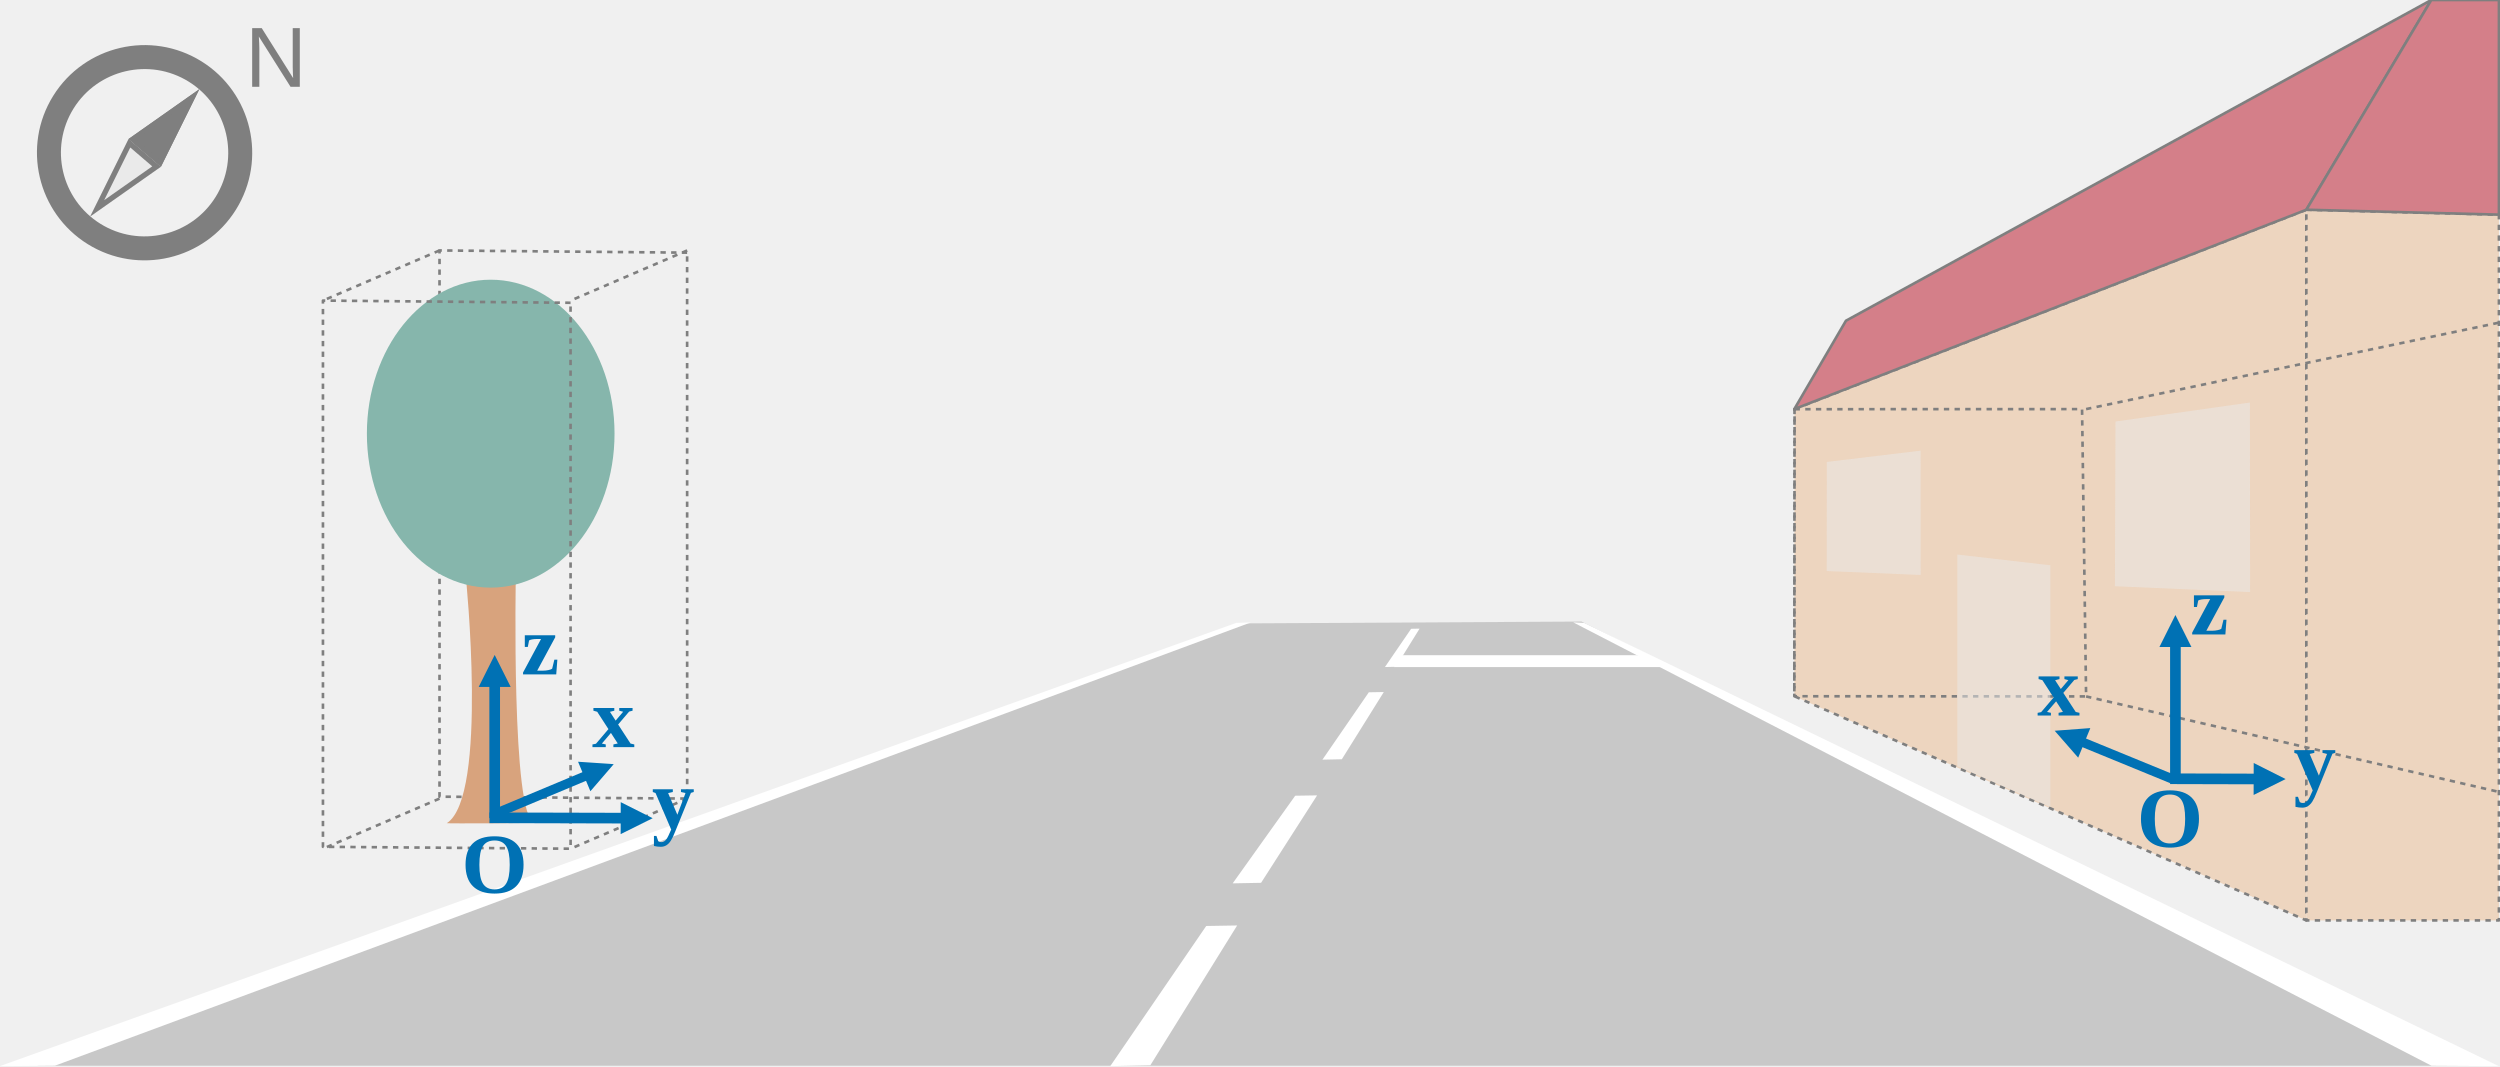
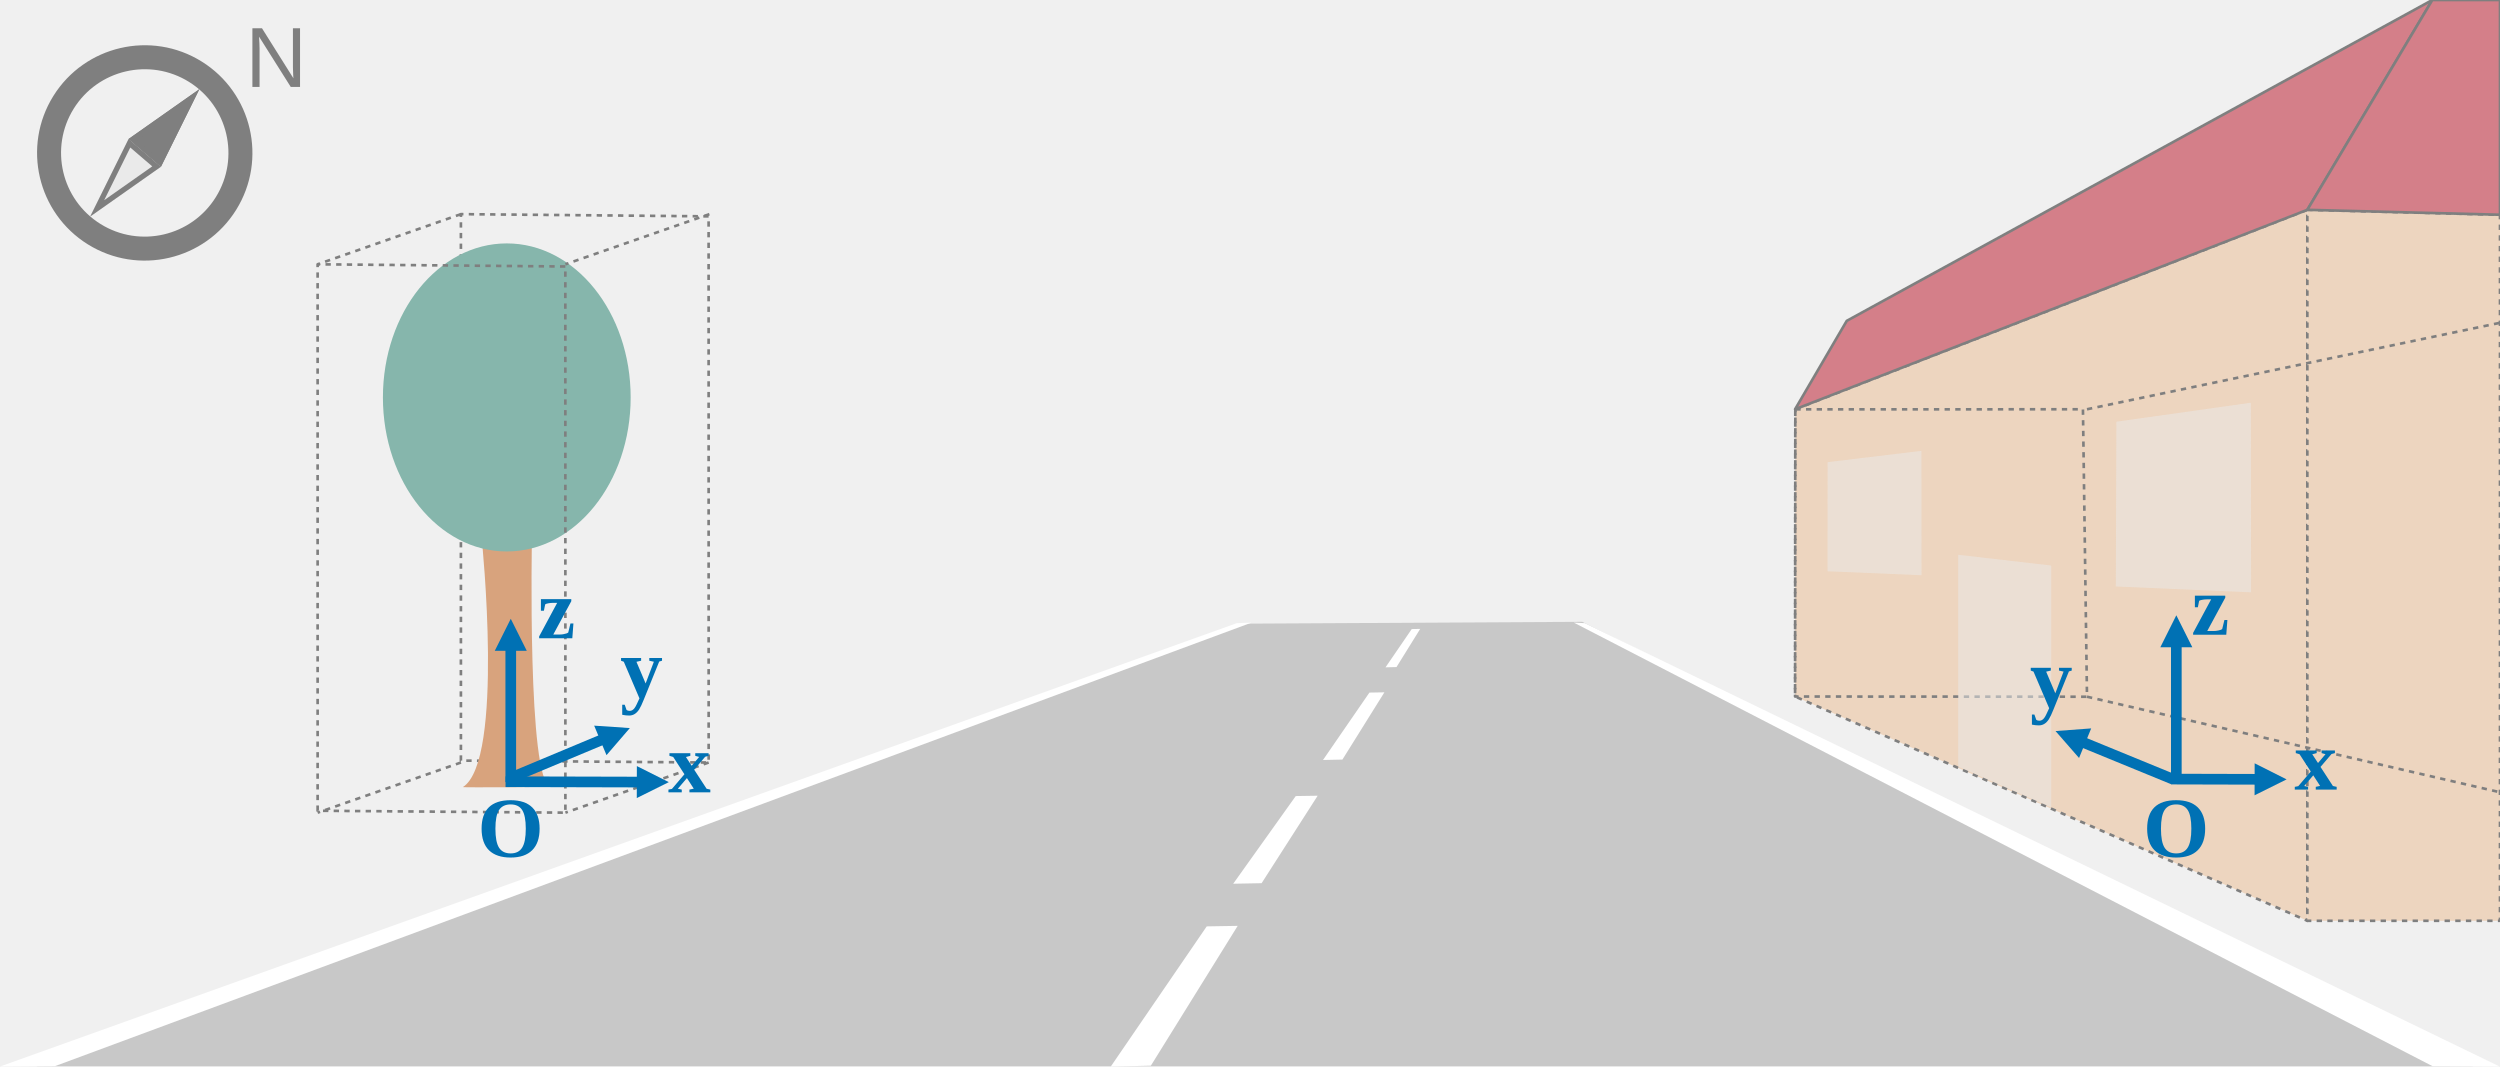
- <svg xmlns="http://www.w3.org/2000/svg" width="100%" height="100%" viewBox="0 0 1955 834" version="1.1" xml:space="preserve" style="fill-rule:evenodd;clip-rule:evenodd;stroke-linejoin:round;stroke-miterlimit:10;">
-   <g>
-     <g id="Road">
+ <svg xmlns="http://www.w3.org/2000/svg" width="100%" height="100%" viewBox="0 0 469 200" version="1.1" xml:space="preserve" style="fill-rule:evenodd;clip-rule:evenodd;stroke-linejoin:round;stroke-miterlimit:10;">
+   <g transform="matrix(1,0,0,0.816327,-540,-285.714)">
+     <g id="Environment-objects" transform="matrix(0.652961,0,0,0.799877,540,362.121)">
      <g id="Street">
-         <path d="M970.228,487.512l266.551,-1.469l696.331,347.363l-1904.22,-0l941.337,-345.894Z" style="fill:#c8c8c8;" />
-         <path d="M966.759,487.104l11.467,-0.408l-935.256,346.669l-43.133,0.367l966.922,-346.628Z" style="fill:#fff;" />
-         <path d="M1238.74,487.104l-8.488,-0.408l671.194,346.71l52.559,0.326l-715.265,-346.628Z" style="fill:#fff;" />
-         <path d="M943.254,724.12l24.199,-0.408l-67.862,109.285l-31.381,0.735l75.044,-109.612Z" style="fill:#fff;" />
-         <path d="M1070.42,541.372l11.711,-0.204l-32.809,52.562l-15.18,0.326l36.278,-52.684Z" style="fill:#fff;" />
-         <path d="M1012.85,622.249l17.129,-0.266l-43.819,68.375l-22.202,0.425l48.892,-68.534Z" style="fill:#fff;" />
-         <path d="M1103.5,491.715l6.611,-0.122l-18.526,29.831l-8.57,0.204l20.485,-29.913Z" style="fill:#fff;" />
-         <path d="M1280.52,512.389l25.284,9.239l-215.759,-0l6.517,-9.239l183.958,0Z" style="fill:#fff;" />
-       </g>
-       <g id="Vegetation">
-         <g>
-           <path d="M537.325,197.574l-193.617,-1.72l-0,427.142l193.659,1.498l-0.042,-426.92Z" style="fill:none;stroke:#7f7f7f;stroke-width:2.08px;stroke-dasharray:4.17,4.17,0,0,0,0;" />
-           <path d="M349.379,643.733c32.658,-20.656 14.804,-193.787 14.804,-193.787l39.194,-0.57c0,-0 -3.689,190.752 14.537,193.777c4.224,0.701 -69.063,0.914 -68.535,0.58Z" style="fill:#d8a37d;" />
-           <ellipse cx="383.733" cy="339.129" rx="96.83" ry="120.401" style="fill:#86b6ac;" />
-           <path d="M537.367,624.494l-91.161,39.202" style="fill:none;stroke:#7f7f7f;stroke-width:2.08px;stroke-dasharray:4.17,4.17,0,0,0,0;" />
-           <path d="M537.367,195.854l-91.161,39.202" style="fill:none;stroke:#7f7f7f;stroke-width:2.08px;stroke-dasharray:4.17,4.17,0,0,0,0;" />
-           <path d="M343.708,624.494l-91.161,39.202" style="fill:none;stroke:#7f7f7f;stroke-width:2.08px;stroke-dasharray:4.17,4.17,0,0,0,0;" />
-           <path d="M343.708,195.854l-91.161,39.202" style="fill:none;stroke:#7f7f7f;stroke-width:2.08px;stroke-dasharray:4.17,4.17,0,0,0,0;" />
-           <path d="M446.164,236.775l-193.617,-1.719l-0,427.142l193.659,1.498l-0.042,-426.921Z" style="fill:none;stroke:#7f7f7f;stroke-width:2.08px;stroke-dasharray:4.17,4.17,0,0,0,0;" />
+         <g transform="matrix(0.0299978,0,0,0.0299989,0,2.00018e-12)">
+           <path d="M11888,5468L15154,5450L23686,9706L354,9706L11888,5468Z" style="fill:rgb(200,200,200);" />
+         </g>
+         <g transform="matrix(0.0149989,0,0,0.0149995,0,0)">
+           <path d="M23691,10926L23972,10916L1053,19411L-4,19420L23691,10926Z" style="fill:white;" />
+         </g>
+         <g transform="matrix(0.0299978,0,0,0.0299989,0,0)">
+           <path d="M15178,5463L15074,5458L23298,9706L23942,9710L15178,5463Z" style="fill:white;" />
+         </g>
+         <g transform="matrix(0.0149989,0,0,0.0149995,0,0)">
+           <path d="M23115,16734L23708,16724L22045,19402L21276,19420L23115,16734Z" style="fill:white;" />
+         </g>
+         <g transform="matrix(0.0149989,0,0,0.0149995,2.55516,-2.65737)">
+           <path d="M26061,12433L26348,12428L25544,13716L25172,13724L26061,12433Z" style="fill:white;" />
+         </g>
+         <g transform="matrix(0.0219371,0,0,0.019512,-197.893,-29.0358)">
+           <path d="M25991.2,12433L26278.2,12428L25544,13716L25172,13724L25991.2,12433Z" style="fill:white;" />
+         </g>
+         <g transform="matrix(0.0149989,0,0,0.0149995,0,0)">
+           <path d="M27042,11039L27204,11036L26750,11767L26540,11772L27042,11039Z" style="fill:white;" />
+         </g>
+       </g>
+       <g id="Vegetation" transform="matrix(1,0,0,1,1.49717,-10.4623)">
+         <g transform="matrix(1,0,0,1,14.8221,-0.604974)">
+           <g transform="matrix(-0.0299978,0,0,0.0299989,771.065,-12.626)">
+             <path d="M19461.3,2356.63L21833.7,2335.57L21833.7,7569.05L19460.8,7587.4L19461.3,2356.63Z" style="fill:none;stroke:rgb(127,127,127);stroke-width:25.53px;stroke-dasharray:51.05,51.05,0,0,0,0;" />
+           </g>
+           <g transform="matrix(0.0299978,0,0,0.0299989,3.06297,2.00018e-12)">
+             <path d="M3786.76,7402.24C4186.91,7149.15 3968.15,5027.9 3968.15,5027.9L4448.39,5020.91C4448.39,5020.91 4403.19,7358.06 4626.51,7395.13C4678.27,7403.72 3780.29,7406.33 3786.76,7402.24Z" style="fill:rgb(216,163,125);" />
+           </g>
+           <g transform="matrix(1.88706,0,0,3.16495,-871.307,-672.71)">
+             <ellipse cx="530.238" cy="247.337" rx="18.86" ry="13.983" style="fill:rgb(134,182,172);" />
+           </g>
+           <g transform="matrix(-0.0299978,0,0,0.0299989,766.471,-12.626)">
+             <path d="M19307.6,7587.4L20679.9,8067.71" style="fill:none;stroke:rgb(127,127,127);stroke-width:25.53px;stroke-dasharray:51.05,51.05,0,0,0,0;" />
+           </g>
+           <g transform="matrix(-0.0299978,0,0,0.0299989,766.471,-12.626)">
+             <path d="M19300.8,2335.57L20679.9,2815.88" style="fill:none;stroke:rgb(127,127,127);stroke-width:25.53px;stroke-dasharray:51.05,51.05,0,0,0,0;" />
+           </g>
+           <g transform="matrix(-0.0299978,0,0,0.0299989,766.471,-12.626)">
+             <path d="M21680.5,7587.4L23052.7,8067.71" style="fill:none;stroke:rgb(127,127,127);stroke-width:25.53px;stroke-dasharray:51.05,51.05,0,0,0,0;" />
+           </g>
+           <g transform="matrix(-0.0299978,0,0,0.0299989,766.471,-12.626)">
+             <path d="M21680.5,2335.57L23052.7,2815.88" style="fill:none;stroke:rgb(127,127,127);stroke-width:25.53px;stroke-dasharray:51.05,51.05,0,0,0,0;" />
+           </g>
+           <g transform="matrix(-0.0299978,0,0,0.0299989,729.901,1.78279)">
+             <path d="M19461.3,2356.63L21833.7,2335.57L21833.7,7569.05L19460.8,7587.4L19461.3,2356.63Z" style="fill:none;stroke:rgb(127,127,127);stroke-width:25.53px;stroke-dasharray:51.05,51.05,0,0,0,0;" />
+           </g>
+         </g>
+         <g id="Coordinate-system" transform="matrix(1.53148,0,0,1.53148,-1127.96,-315.517)">
+           <g transform="matrix(0.999999,-2.77556e-17,-4.33681e-19,1,539.435,196.543)">
+             <g id="arrow-blue">
+               <g>
+                 <path d="M288.925,128.5L291.925,122.5L294.925,128.5L288.925,128.5Z" style="fill:rgb(0,113,180);" />
+                 <path d="M291.925,153.129L291.925,127.3" style="fill:none;stroke:rgb(0,113,180);stroke-width:2px;stroke-miterlimit:1.5;" />
+               </g>
+             </g>
+           </g>
+           <g transform="matrix(-0.00259213,0.999996,-0.999997,-0.00259214,984.264,58.0813)">
+             <g id="arrow-blue1">
+               <g>
+                 <path d="M288.925,128.5L291.925,122.5L294.925,128.5L288.925,128.5Z" style="fill:rgb(0,113,180);" />
+                 <path d="M291.925,153.129L291.925,127.3" style="fill:none;stroke:rgb(0,113,180);stroke-width:2px;stroke-miterlimit:1.5;" />
+               </g>
+             </g>
+           </g>
+           <g id="arrow-blue2" transform="matrix(0.385732,0.92261,-0.922611,0.385732,854.113,22.9574)">
+             <g>
+               <g>
+                 <path d="M288.925,128.5L291.925,122.5L294.925,128.5L288.925,128.5Z" style="fill:rgb(0,113,180);" />
+                 <g transform="matrix(1,-1.66533e-16,-1.11022e-16,0.73768,0,33.3934)">
+                   <path d="M291.925,153.129L291.925,127.3" style="fill:none;stroke:rgb(0,113,180);stroke-width:2px;stroke-miterlimit:1.5;" />
+                 </g>
+               </g>
+             </g>
+           </g>
+           <g transform="matrix(1,0,0,1,851.891,333.739)">
+             <g transform="matrix(16,0,0,16,8,0)">
+                         </g>
+             <text x="0px" y="0px" style="font-family:'TimesNewRomanPS-BoldMT', 'Times New Roman';font-weight:700;font-size:16px;fill:rgb(0,113,180);">y</text>
+           </g>
+           <g transform="matrix(1.11514,0,0,1.11514,836.37,322.695)">
+             <text x="0px" y="0px" style="font-family:'TimesNewRomanPS-BoldMT', 'Times New Roman';font-weight:700;font-size:14.348px;fill:rgb(0,113,180);">z</text>
+           </g>
+           <g transform="matrix(1,0,0,1,860.875,351.598)">
+             <g transform="matrix(16,0,0,16,8,0)">
+                         </g>
+             <text x="0px" y="0px" style="font-family:'TimesNewRomanPS-BoldMT', 'Times New Roman';font-weight:700;font-size:16px;fill:rgb(0,113,180);">x</text>
+           </g>
+           <g transform="matrix(1.12889,0,0,1.12889,825.11,363.675)">
+             <text x="0px" y="0px" style="font-family:'TimesNewRomanPS-BoldMT', 'Times New Roman';font-weight:700;font-size:14.173px;fill:rgb(0,113,180);">O</text>
+           </g>
        </g>
      </g>
      <g id="Buildings">
-         <g>
-           <path d="M1403.31,319.915l400.249,-155.902l0,555.744l-400.403,-175.306l0.154,-224.536Z" style="fill:#edd5bf;stroke:#7f7f7f;stroke-width:2.08px;stroke-dasharray:4.17,4.17,0,0,0,0;" />
-           <path d="M1403.36,319.989l224.811,-0.074l3.16,224.684l-228.17,-0.148l0.199,-224.462Z" style="fill:none;stroke:#7f7f7f;stroke-width:2.08px;stroke-dasharray:4.17,4.17,0,0,0,0;" />
-           <path d="M1803.56,164.013l150.606,3.904l-0,551.84l-150.606,0l0,-555.744Z" style="fill:#edd5bf;stroke:#7f7f7f;stroke-width:2.08px;stroke-dasharray:4.17,4.17,0,0,0,0;" />
-           <path d="M1530.64,433.657l72.715,8.407l-0,189.077l-72.715,-31.926l-0,-165.558Z" style="fill:#eaeaea;fill-opacity:0.5;" />
-           <path d="M1428.58,361.252l73.334,-8.841l0.056,97.211l-73.465,-3.074l0.075,-85.296Z" style="fill:#eaeaea;fill-opacity:0.5;" />
-           <path d="M1654.32,329.632l105.101,-14.841l0.161,148.207l-105.713,-4.574l0.451,-128.792Z" style="fill:#eaeaea;fill-opacity:0.5;" />
-           <path d="M1403.16,319.915l40.389,-69.117l457.726,-250.798l-97.712,164.013l-400.403,155.902Z" style="fill:#d47f89;stroke:#7f7f7f;stroke-width:2.08px;" />
-           <path d="M1954.17,167.855l-0,-167.855l-52.894,0l-97.712,164.013l150.606,3.842Z" style="fill:#d47f89;stroke:#7f7f7f;stroke-width:2.08px;" />
-         </g>
-         <path d="M1631.33,544.599l322.839,74.67" style="fill:none;stroke:#7f7f7f;stroke-width:2.08px;stroke-dasharray:4.17,4.17,0,0,0,0;" />
-         <path d="M1631.33,319.915l322.839,-67.587" style="fill:none;stroke:#7f7f7f;stroke-width:2.08px;stroke-dasharray:4.17,4.17,0,0,0,0;" />
+         <g transform="matrix(1,0,0,1,-55.356,-24.8043)">
+           <g transform="matrix(0.0299978,0,0,0.0299989,0,2.00018e-12)">
+             <path d="M19039.8,4241.4L23944,2331.23L23944,9140.38L19037.9,6992.48L19039.8,4241.4Z" style="fill:rgb(237,213,191);stroke:rgb(127,127,127);stroke-width:25.53px;stroke-dasharray:51.05,51.05,0,0,0,0;" />
+           </g>
+           <g transform="matrix(0.0299978,0,0,0.0299989,0,2.00018e-12)">
+             <path d="M19040.4,4242.3L21794.9,4241.4L21833.7,6994.29L19037.9,6992.48L19040.4,4242.3Z" style="fill:none;stroke:rgb(127,127,127);stroke-width:25.53px;stroke-dasharray:51.05,51.05,0,0,0,0;" />
+           </g>
+           <g transform="matrix(0.0299978,0,0,0.0299989,0,2.00018e-12)">
+             <path d="M23944,2331.23L25789.3,2379.06L25789.3,9140.38L23944,9140.38L23944,2331.23Z" style="fill:rgb(237,213,191);stroke:rgb(127,127,127);stroke-width:25.53px;stroke-dasharray:51.05,51.05,0,0,0,0;" />
+           </g>
+           <g transform="matrix(0.0299978,0,0,0.0299989,0,2.00018e-12)">
+             <path d="M20600,5634.99L21491,5738L21491,8054.63L20600,7663.46L20600,5634.99Z" style="fill:rgb(234,234,234);fill-opacity:0.5;" />
+           </g>
+           <g transform="matrix(0.0299978,0,0,0.0299989,-37.6786,-27.1639)">
+             <path d="M20605.5,5653.37L21504.1,5545.04L21504.8,6736.1L20604.6,6698.43L20605.5,5653.37Z" style="fill:rgb(234,234,234);fill-opacity:0.5;" />
+           </g>
+           <g transform="matrix(0.0299978,0,0,0.0299989,45.1531,-22.7987)">
+             <path d="M20610.1,5120.43L21897.9,4938.6L21899.9,6754.47L20604.6,6698.43L20610.1,5120.43Z" style="fill:rgb(234,234,234);fill-opacity:0.5;" />
+           </g>
+           <g transform="matrix(0.0299978,0,0,0.0299989,0,2.00018e-12)">
+             <path d="M19037.9,4241.4L19532.8,3394.55L25141.2,321.689L23944,2331.23L19037.9,4241.4Z" style="fill:rgb(212,127,137);stroke:rgb(127,127,127);stroke-width:25.53px;" />
+           </g>
+           <g transform="matrix(0.0299978,0,0,0.0299989,0,2.00018e-12)">
+             <path d="M25789.3,2378.31L25789.3,321.689L25141.2,321.689L23944,2331.23L25789.3,2378.31Z" style="fill:rgb(212,127,137);stroke:rgb(127,127,127);stroke-width:25.53px;" />
+           </g>
+         </g>
+         <g transform="matrix(-0.0299978,0,0,0.0299989,781.293,-13.231)">
+           <path d="M6056.71,6608.5L2101.04,7523.38" style="fill:none;stroke:rgb(127,127,127);stroke-width:25.53px;stroke-dasharray:51.05,51.05,0,0,0,0;" />
+         </g>
+         <g transform="matrix(-0.0299978,0,0,0.0299989,781.293,-13.231)">
+           <path d="M6056.71,3855.6L2101.04,3027.51" style="fill:none;stroke:rgb(127,127,127);stroke-width:25.53px;stroke-dasharray:51.05,51.05,0,0,0,0;" />
+         </g>
+         <g id="Coordinate-system1" transform="matrix(1.53148,0,0,1.53148,-647.938,-326.989)">
+           <g transform="matrix(0.999999,-2.77556e-17,-4.33681e-19,1,539.435,196.543)">
+             <g id="arrow-blue3">
+               <g>
+                 <path d="M288.925,128.5L291.925,122.5L294.925,128.5L288.925,128.5Z" style="fill:rgb(0,113,180);" />
+                 <path d="M291.925,153.129L291.925,127.3" style="fill:none;stroke:rgb(0,113,180);stroke-width:2px;stroke-miterlimit:1.5;" />
+               </g>
+             </g>
+           </g>
+           <g id="arrow-blue4" transform="matrix(-0.00259213,0.999996,-0.999997,-0.00259214,975.303,58.2237)">
+             <g>
+               <g>
+                 <path d="M288.925,128.5L291.925,122.5L294.925,128.5L288.925,128.5Z" style="fill:rgb(0,113,180);" />
+                 <path d="M291.925,144.181L291.925,127.3" style="fill:none;stroke:rgb(0,113,180);stroke-width:2px;stroke-miterlimit:1.5;" />
+               </g>
+             </g>
+           </g>
+           <g id="arrow-blue5" transform="matrix(0.379422,-0.925223,0.925224,0.379422,584.596,564.38)">
+             <g>
+               <g>
+                 <path d="M288.925,128.5L291.925,122.5L294.925,128.5L288.925,128.5Z" style="fill:rgb(0,113,180);" />
+                 <g transform="matrix(1,-1.66533e-16,-1.11022e-16,0.73768,0,33.3934)">
+                   <path d="M291.925,153.129L291.925,127.3" style="fill:none;stroke:rgb(0,113,180);stroke-width:2px;stroke-miterlimit:1.5;" />
+                 </g>
+               </g>
+             </g>
+           </g>
+           <g transform="matrix(1,0,0,1,803.893,336.246)">
+             <g transform="matrix(16,0,0,16,8,0)">
+                         </g>
+             <text x="0px" y="0px" style="font-family:'TimesNewRomanPS-BoldMT', 'Times New Roman';font-weight:700;font-size:16px;fill:rgb(0,113,180);">y</text>
+           </g>
+           <g transform="matrix(1.11514,0,0,1.11514,834.196,322.695)">
+             <text x="0px" y="0px" style="font-family:'TimesNewRomanPS-BoldMT', 'Times New Roman';font-weight:700;font-size:14.348px;fill:rgb(0,113,180);">z</text>
+           </g>
+           <g transform="matrix(1,0,0,1,853.518,351.743)">
+             <g transform="matrix(16,0,0,16,8,0)">
+                         </g>
+             <text x="0px" y="0px" style="font-family:'TimesNewRomanPS-BoldMT', 'Times New Roman';font-weight:700;font-size:16px;fill:rgb(0,113,180);">x</text>
+           </g>
+           <g transform="matrix(1.12889,0,0,1.12889,825.11,364.335)">
+             <text x="0px" y="0px" style="font-family:'TimesNewRomanPS-BoldMT', 'Times New Roman';font-weight:700;font-size:14.173px;fill:rgb(0,113,180);">O</text>
+           </g>
+         </g>
      </g>
    </g>
-     <g id="Coordinate-system">
-       <g>
-         <g id="arrow-blue">
-           <g>
-             <path d="M374.35,537.158l12.5,-25l12.5,25l-25,-0Z" style="fill:#0071b4;" />
-             <path d="M386.85,639.779l0,-107.621" style="fill:none;stroke:#0071b4;stroke-width:8.33px;stroke-miterlimit:1.5;" />
-           </g>
-         </g>
-       </g>
-       <g>
-         <g id="arrow-blue1">
-           <g>
-             <path d="M485.416,627.279l24.967,12.564l-25.032,12.436l0.065,-25Z" style="fill:#0071b4;" />
-             <path d="M382.763,639.513l107.62,0.279" style="fill:none;stroke:#0071b4;stroke-width:8.33px;stroke-miterlimit:1.5;" />
-           </g>
-         </g>
-       </g>
-       <g>
-         <g id="arrow-blue2">
-           <g>
-             <path d="M452.037,595.683l27.887,1.889l-18.243,21.176l-9.644,-23.065Z" style="fill:#0071b4;" />
-             <path d="M388.226,635.91l73.246,-30.623" style="fill:none;stroke:#0071b4;stroke-width:7.32px;stroke-miterlimit:1.5;" />
-           </g>
-         </g>
-       </g>
-       <g>
-         <g transform="matrix(66.6667,0,0,66.6667,496.363,584.255)" />
-         <text x="463.03px" y="584.255px" style="font-family:'TimesNewRomanPS-BoldMT', 'Times New Roman';font-weight:700;font-size:66.667px;fill:#0071b4;">x</text>
-       </g>
-       <g>
-         <text x="407.728px" y="527.376px" style="font-family:'TimesNewRomanPS-BoldMT', 'Times New Roman';font-weight:700;font-size:66.667px;fill:#0071b4;">z</text>
-       </g>
-       <g>
-         <g transform="matrix(66.6667,0,0,66.6667,543.163,647.803)" />
-         <text x="509.83px" y="647.803px" style="font-family:'TimesNewRomanPS-BoldMT', 'Times New Roman';font-weight:700;font-size:66.667px;fill:#0071b4;">y</text>
-       </g>
-       <g>
-         <text x="360.809px" y="698.126px" style="font-family:'TimesNewRomanPS-BoldMT', 'Times New Roman';font-weight:700;font-size:66.666px;fill:#0071b4;">O</text>
-       </g>
-     </g>
-     <g id="Coordinate-system1">
-       <g>
-         <g id="arrow-blue3">
-           <g>
-             <path d="M1688.67,505.945l12.5,-25l12.5,25l-25,-0Z" style="fill:#0071b4;" />
-             <path d="M1701.17,608.566l-0,-107.621" style="fill:none;stroke:#0071b4;stroke-width:8.33px;stroke-miterlimit:1.5;" />
-           </g>
-         </g>
-       </g>
-       <g>
-         <g id="arrow-blue4">
-           <g>
-             <path d="M1762.4,596.659l24.967,12.565l-25.032,12.435l0.065,-25Z" style="fill:#0071b4;" />
-             <path d="M1697.03,608.99l70.336,0.182" style="fill:none;stroke:#0071b4;stroke-width:8.33px;stroke-miterlimit:1.5;" />
-           </g>
-         </g>
-       </g>
-       <g>
-         <g id="arrow-blue5">
-           <g>
-             <path d="M1625.14,592.499l-18.388,-21.051l27.874,-2.079l-9.486,23.13Z" style="fill:#0071b4;" />
-             <path d="M1698.71,609.159l-73.453,-30.122" style="fill:none;stroke:#0071b4;stroke-width:7.32px;stroke-miterlimit:1.5;" />
-           </g>
-         </g>
-       </g>
-       <g>
-         <g transform="matrix(66.6667,0,0,66.6667,1626.49,559.538)" />
-         <text x="1593.16px" y="559.538px" style="font-family:'TimesNewRomanPS-BoldMT', 'Times New Roman';font-weight:700;font-size:66.667px;fill:#0071b4;">x</text>
-       </g>
-       <g>
-         <text x="1712.99px" y="496.163px" style="font-family:'TimesNewRomanPS-BoldMT', 'Times New Roman';font-weight:700;font-size:66.667px;fill:#0071b4;">z</text>
-       </g>
-       <g>
-         <g transform="matrix(66.6667,0,0,66.6667,1826.83,617.196)" />
-         <text x="1793.5px" y="617.196px" style="font-family:'TimesNewRomanPS-BoldMT', 'Times New Roman';font-weight:700;font-size:66.667px;fill:#0071b4;">y</text>
-       </g>
-       <g>
-         <text x="1670.99px" y="662.194px" style="font-family:'TimesNewRomanPS-BoldMT', 'Times New Roman';font-weight:700;font-size:66.666px;fill:#0071b4;">O</text>
-       </g>
-     </g>
-     <g id="cardinal-direction">
-       <g>
-         <g>
-           <path d="M70.47,169.361l30.046,-60.663l25.318,21.707l-55.364,38.956Z" style="fill:#eaeaea;" />
-           <path d="M70.47,169.361l30.046,-60.663l25.318,21.707l-55.364,38.956Zm11.01,-12.842l37.574,-26.439l-17.183,-14.732l-20.391,41.171Z" style="fill:#7f7f7f;" />
-           <path d="M155.88,69.741l-30.046,60.664l-25.318,-21.707l55.364,-38.957Z" style="fill:#7f7f7f;" />
-           <path d="M155.88,69.741l-30.046,60.664l-25.318,-21.707l55.364,-38.957Zm-11.01,12.842l-37.574,26.439l17.182,14.732l20.392,-41.171Z" style="fill:#7f7f7f;" />
-         </g>
-         <path d="M157.536,47.967c39.446,24.544 51.544,76.496 27,115.941c-24.544,39.446 -76.496,51.544 -115.941,26.999c-39.446,-24.544 -51.544,-76.495 -27,-115.941c24.544,-39.445 76.496,-51.543 115.941,-26.999Zm-9.905,15.92c-30.66,-19.077 -71.039,-9.674 -90.116,20.985c-19.077,30.659 -9.674,71.039 20.985,90.116c30.66,19.077 71.039,9.673 90.116,-20.986c19.077,-30.659 9.674,-71.038 -20.985,-90.115Z" style="fill:#7f7f7f;" />
-       </g>
-       <g transform="matrix(-1,-8.13284e-17,1.62657e-16,-0.999996,509.304,44.04)">
-         <g transform="matrix(66.6669,0,0,66.6669,317.533,22.02)" />
-         <text x="269.389px" y="22.02px" style="font-family:'ArialMT', 'Arial';font-size:66.667px;fill:#7f7f7f;">N</text>
+     <g id="cardinal-direction" transform="matrix(0.168986,0.137772,-0.119697,0.220314,-6888.03,11305.9)">
+       <g transform="matrix(0.999531,-0.0287655,0.0325823,0.999531,1745.17,154.476)">
+         <g transform="matrix(-0.151565,0.928749,-1.05198,-0.151565,-49064.2,-67373.5)">
+           <g transform="matrix(3.60822e-16,3.04013,-4.0676,7.77156e-16,6450.07,-53820.8)">
+             <path d="M114.666,32.2L120.759,51.271L108.572,51.271L114.666,32.2Z" style="fill:rgb(234,234,234);" />
+             <path d="M114.666,32.2L120.759,51.271L108.572,51.271L114.666,32.2ZM114.666,37.117L110.53,50.06L118.801,50.06L114.666,37.117Z" style="fill:rgb(127,127,127);" />
+           </g>
+           <g transform="matrix(2.77556e-17,-3.04013,4.0676,-2.91434e-16,6032.97,-53123.6)">
+             <path d="M114.666,32.2L120.759,51.271L108.572,51.271L114.666,32.2Z" style="fill:rgb(127,127,127);" />
+             <path d="M114.666,32.2L120.759,51.271L108.572,51.271L114.666,32.2ZM114.666,37.117L110.53,50.06L118.801,50.06L114.666,37.117Z" style="fill:rgb(127,127,127);" />
+           </g>
+         </g>
+         <g transform="matrix(5.2769,0,0,6.6878,3443.51,-55126.3)">
+           <path d="M530.238,233.354C540.647,233.354 549.098,239.62 549.098,247.337C549.098,255.054 540.647,261.319 530.238,261.319C519.829,261.319 511.378,255.054 511.378,247.337C511.378,239.62 519.829,233.354 530.238,233.354ZM530.238,236.469C522.147,236.469 515.579,241.339 515.579,247.337C515.579,253.335 522.147,258.205 530.238,258.205C538.329,258.205 544.897,253.335 544.897,247.337C544.897,241.339 538.329,236.469 530.238,236.469Z" style="fill:rgb(127,127,127);" />
+         </g>
+       </g>
+       <g transform="matrix(-2.79922,1.75048,-1.86299,-2.63015,6317.06,-53649.4)">
+         <g transform="matrix(23.4414,0,0,23.4414,22.1103,0)">
+                 </g>
+         <text x="5.182px" y="0px" style="font-family:'ArialMT', 'Arial';font-size:23.441px;fill:rgb(127,127,127);">N</text>
      </g>
    </g>
  </g>
</svg>
